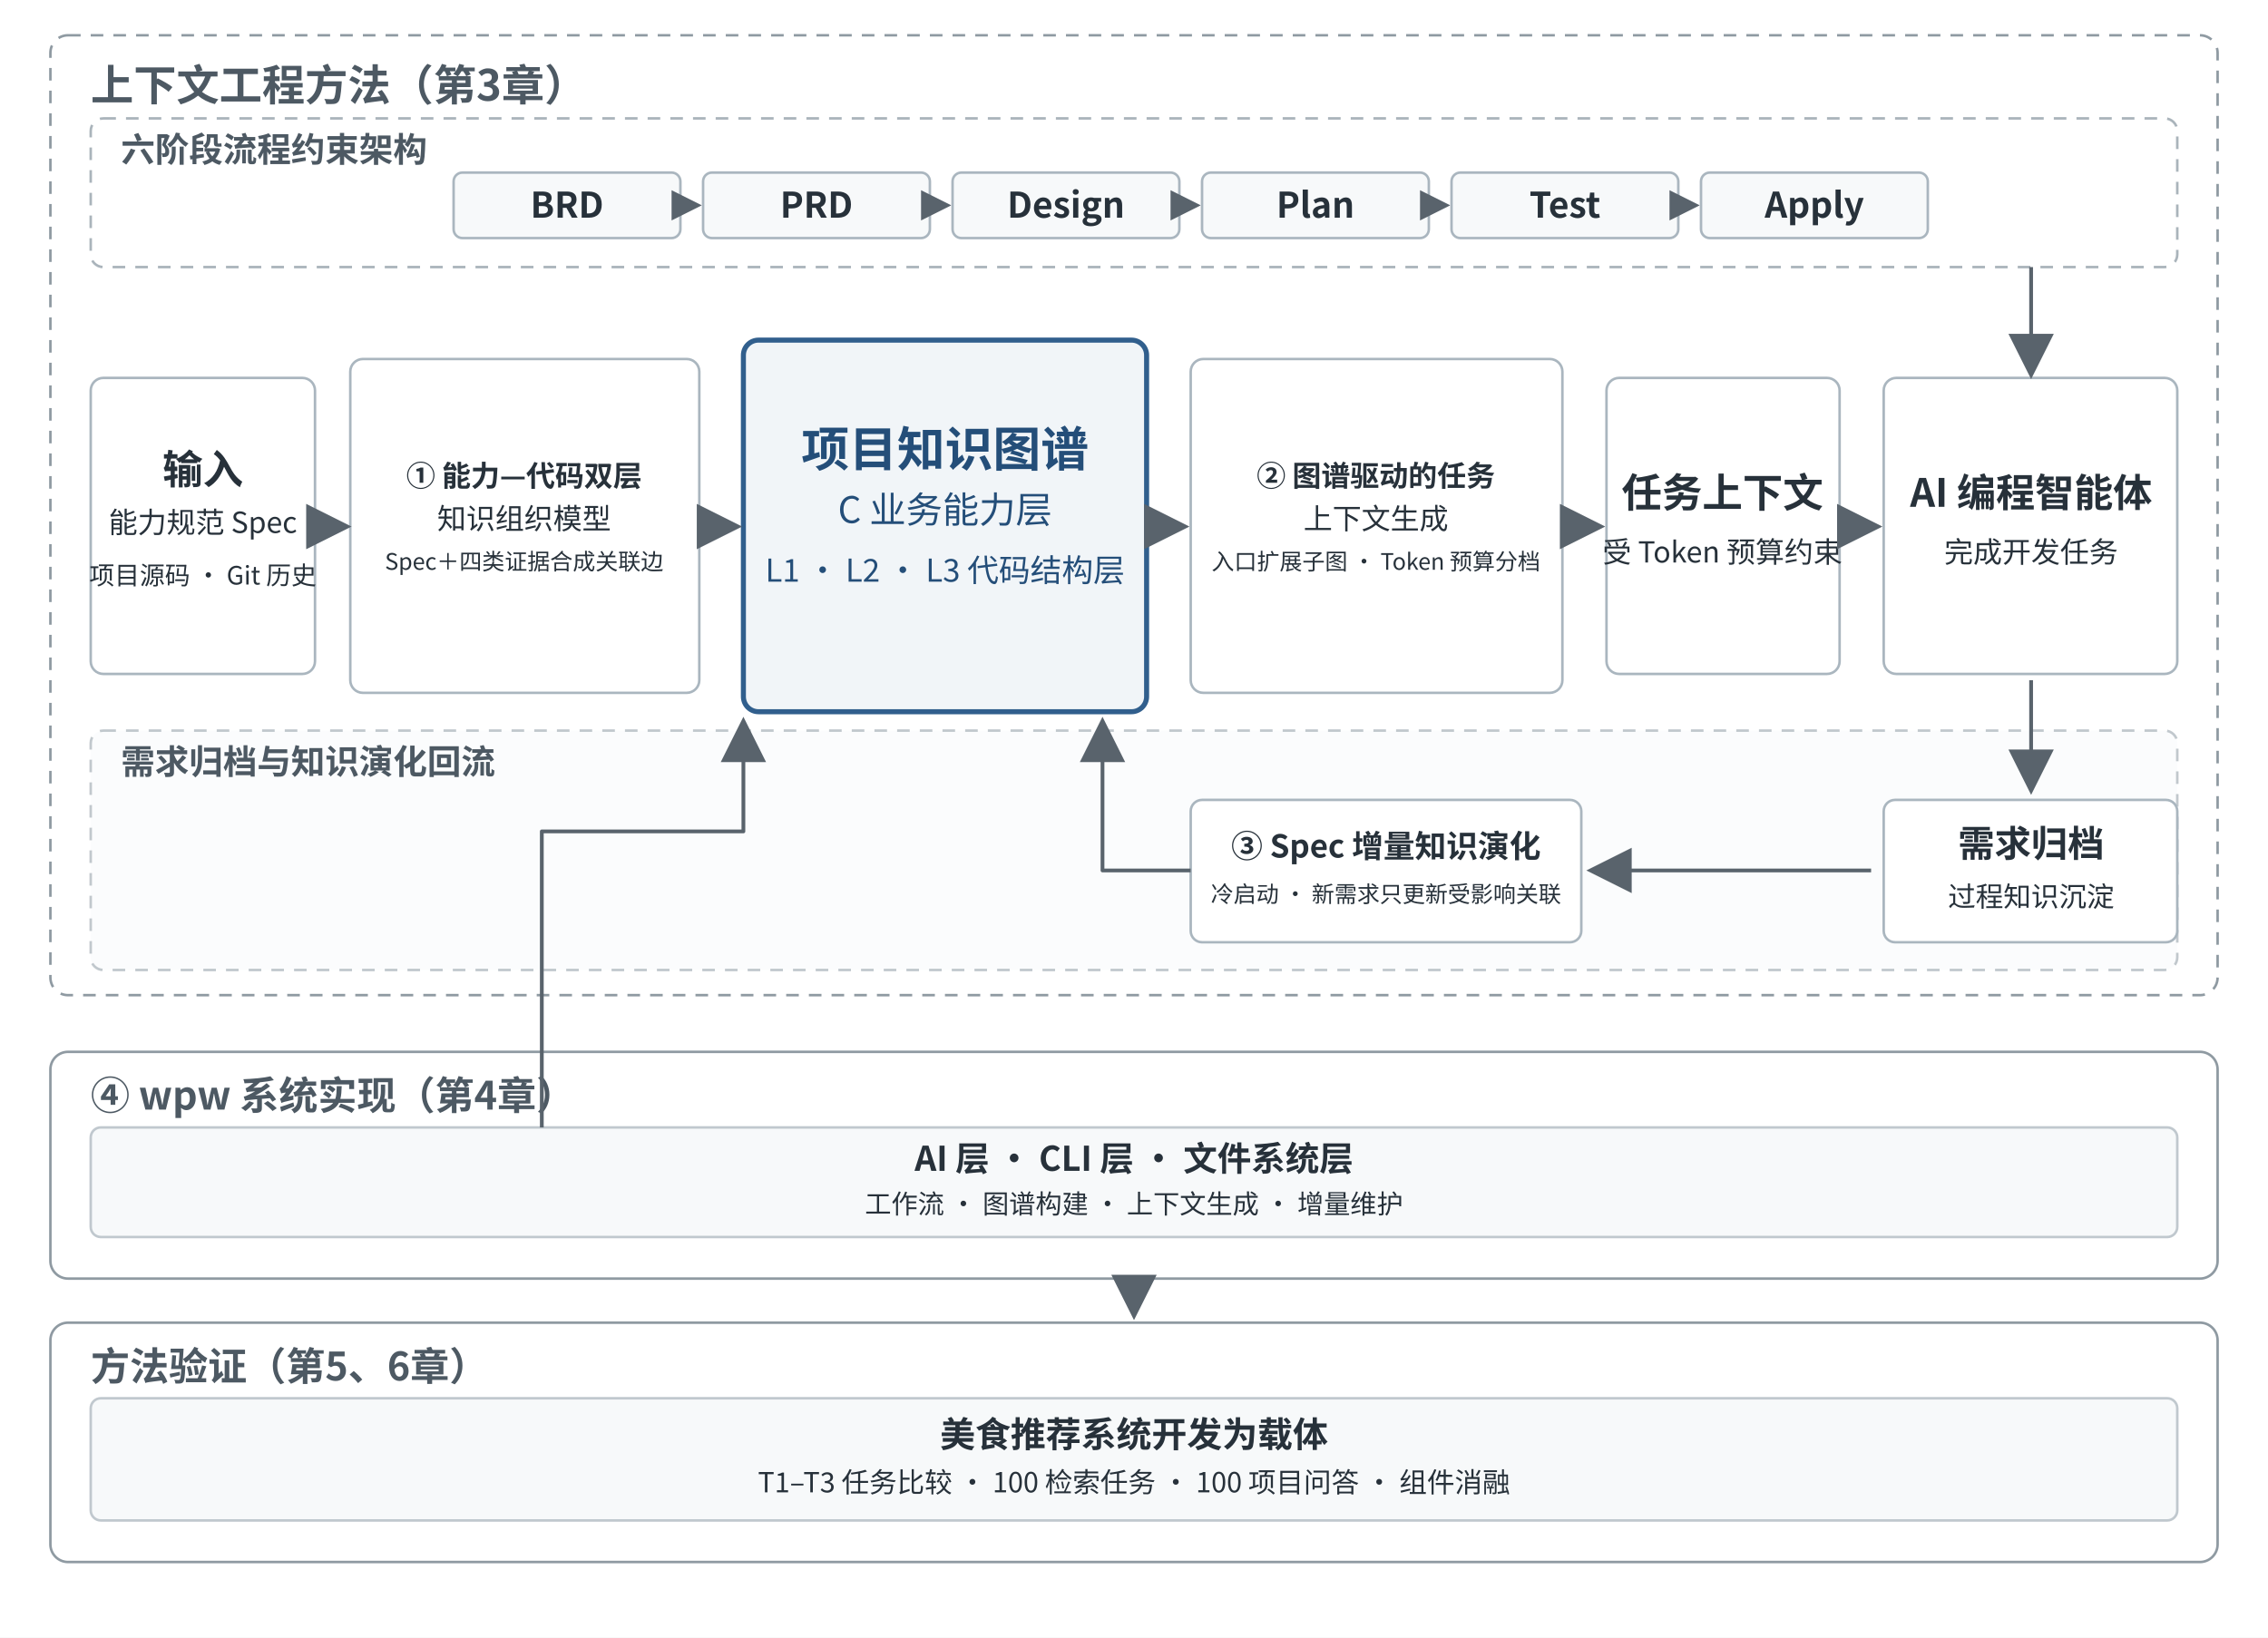
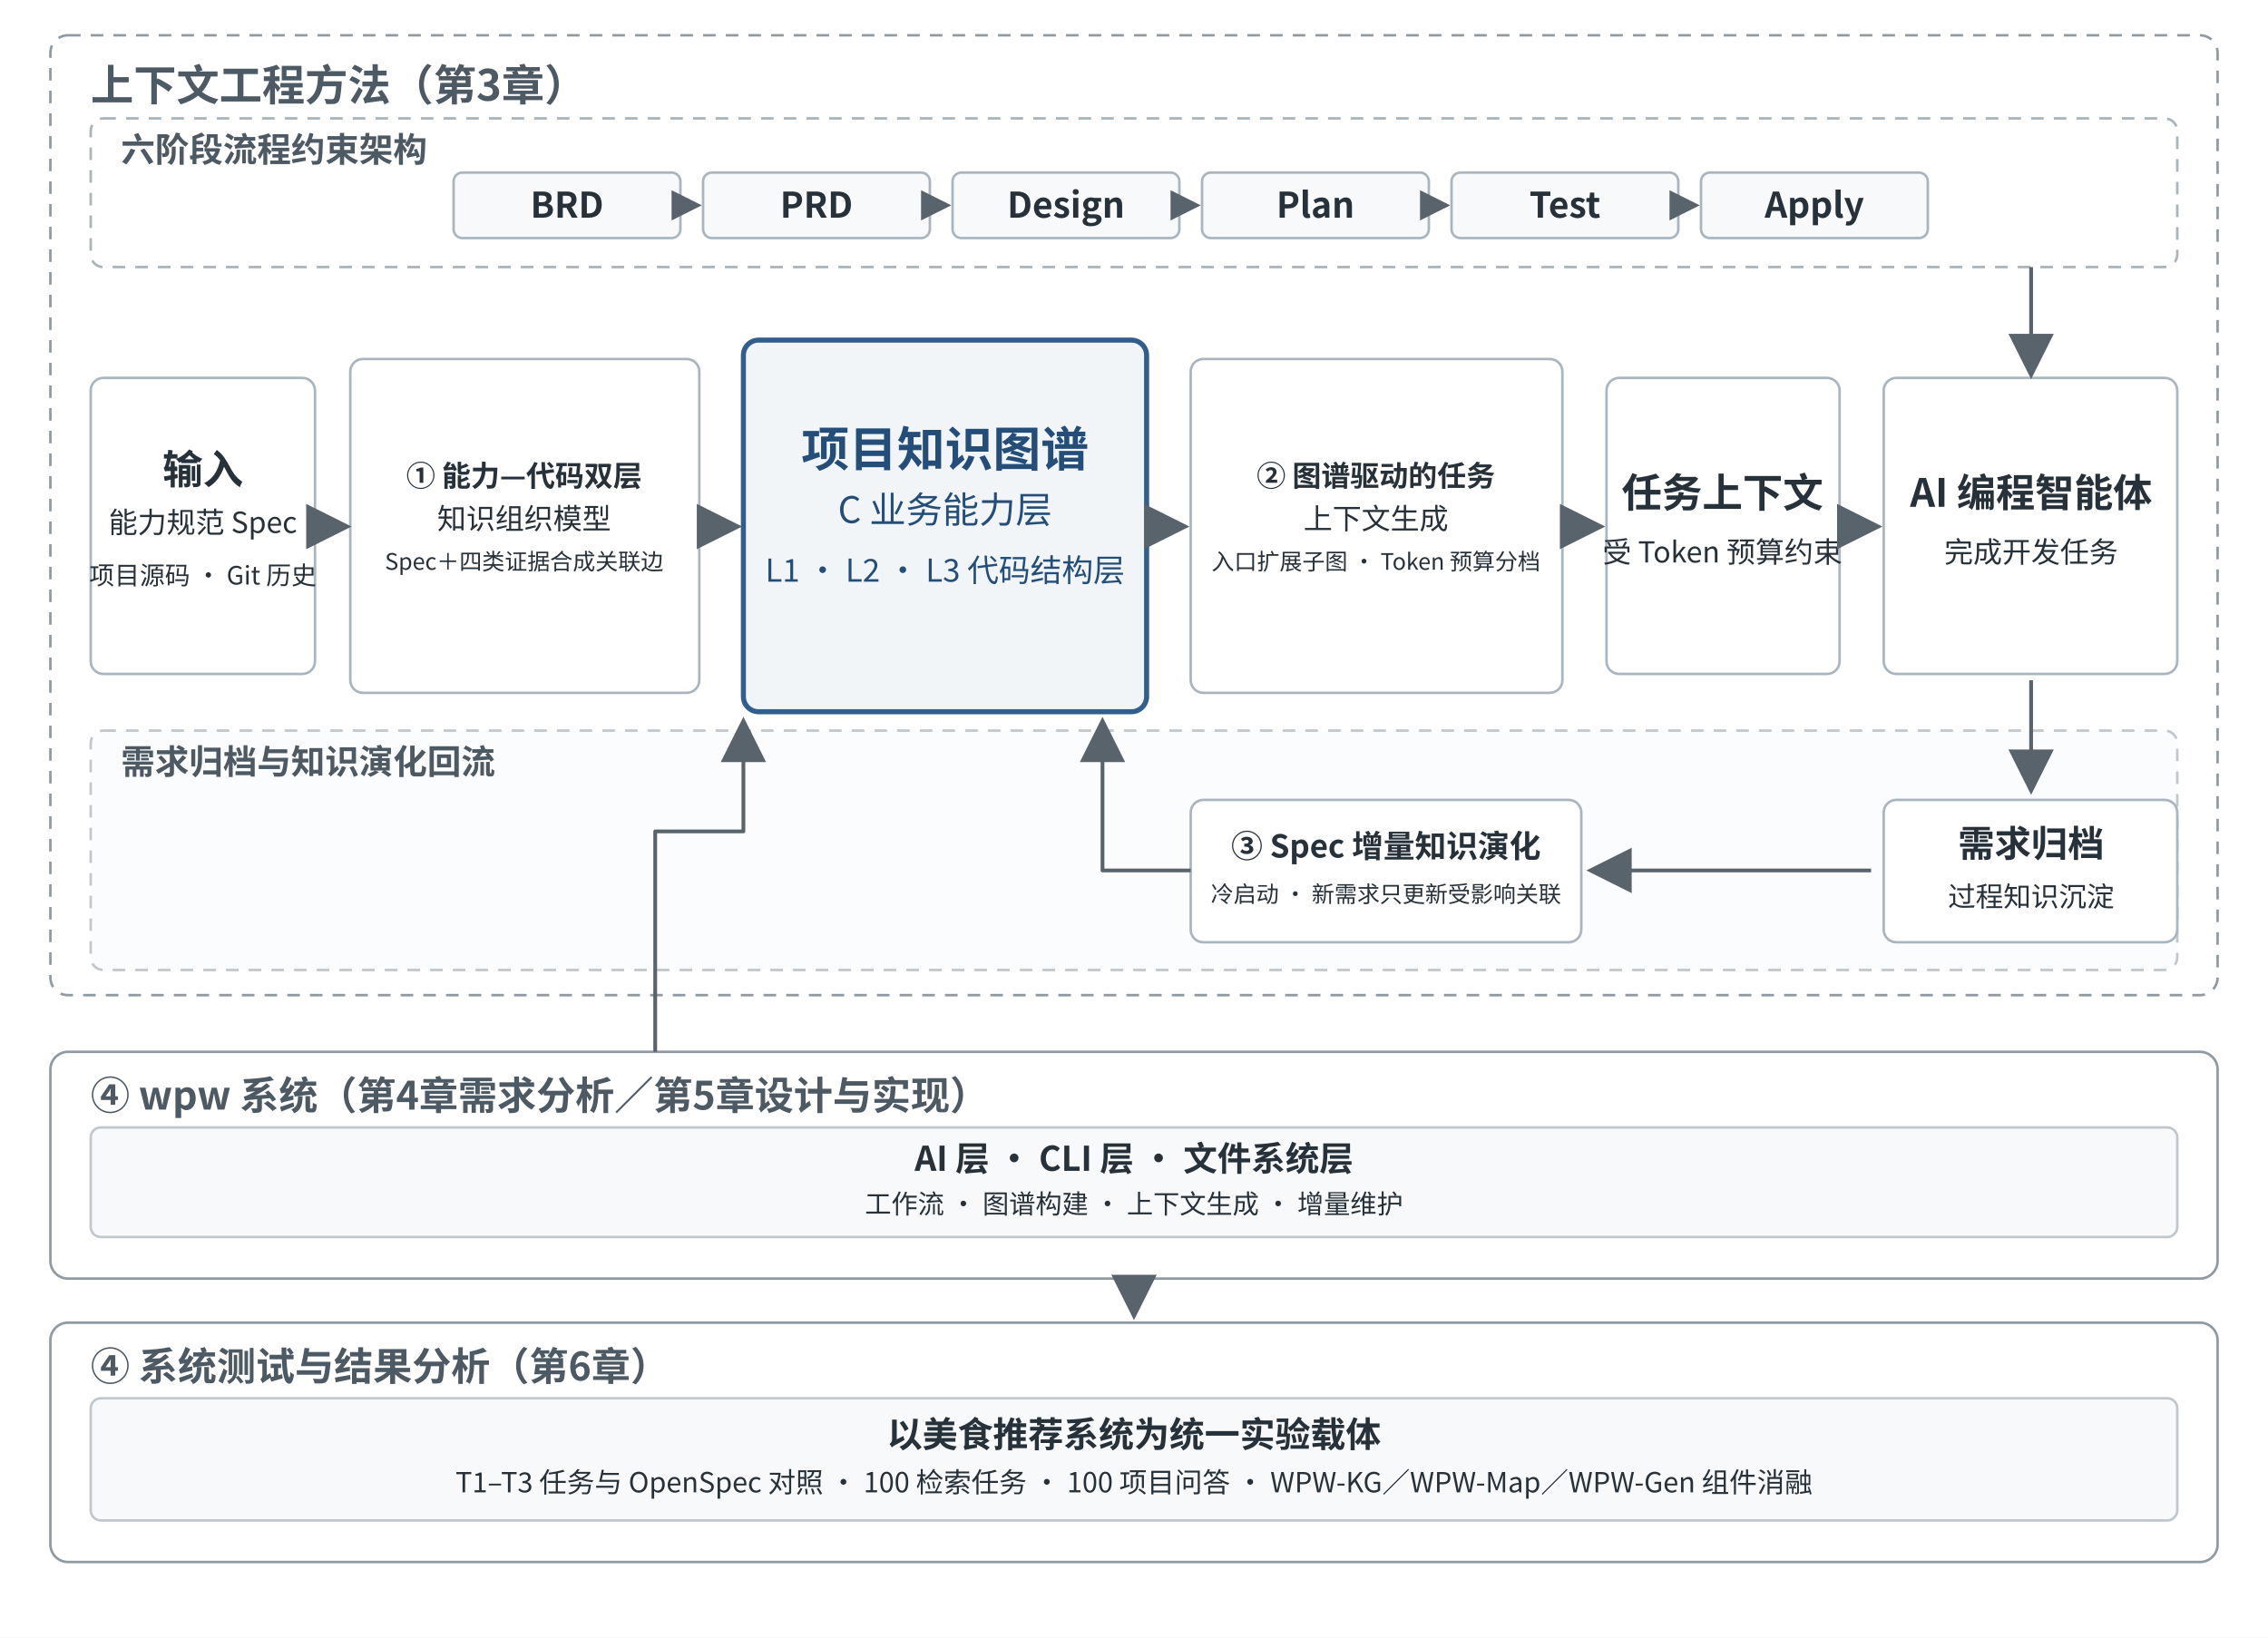
<svg xmlns="http://www.w3.org/2000/svg" width="1800" height="1300" viewBox="0 0 1800 1300">
  <defs>
    <marker id="arrow" markerWidth="12" markerHeight="12" refX="10" refY="6" orient="auto" markerUnits="strokeWidth">
      <path d="M0,0 L12,6 L0,12 Z" fill="#59636c" />
    </marker>
  </defs>
-   <style>.cn{font-family:"Microsoft YaHei","Noto Sans CJK SC","SimSun",sans-serif;fill:#27313a}.stage{font-weight:600}</style>
+   <style>.cn{font-family:"Microsoft YaHei","Noto Sans CJK SC","SimSun",sans-serif;fill:#27313a}</style>
  <rect width="1800" height="1300" fill="#fff" />
  <rect x="40" y="28" width="1720" height="762" rx="14" fill="#fff" stroke="#8f9aa2" stroke-width="2" stroke-dasharray="10 8" />
  <text x="72" y="68" text-anchor="start" dominant-baseline="middle" class="cn" style="font-size:34px;font-weight:600;fill:#4d5963">上下文工程方法（第3章）</text>
  <rect x="72" y="94" width="1656" height="118" rx="10" fill="#fff" stroke="#aab4bb" stroke-width="2" stroke-dasharray="10 8" />
  <text x="96" y="119" text-anchor="start" dominant-baseline="middle" class="cn" style="font-size:27px;font-weight:600;fill:#4d5963">六阶段流程约束架构</text>
  <rect x="360" y="137" width="180" height="52" rx="7" fill="#f7f9fa" stroke="#aab6bf" stroke-width="2" />
  <text x="450.0" y="163.0" text-anchor="middle" dominant-baseline="middle" class="cn" style="font-size:28px;font-weight:600;fill:#27313a">BRD</text>
  <polyline points="545,163.0 553,163.0" fill="none" stroke="#59636c" stroke-width="2" stroke-linejoin="round" marker-end="url(#arrow)" />
  <rect x="558" y="137" width="180" height="52" rx="7" fill="#f7f9fa" stroke="#aab6bf" stroke-width="2" />
  <text x="648.0" y="163.0" text-anchor="middle" dominant-baseline="middle" class="cn" style="font-size:28px;font-weight:600;fill:#27313a">PRD</text>
  <polyline points="743,163.0 751,163.0" fill="none" stroke="#59636c" stroke-width="2" stroke-linejoin="round" marker-end="url(#arrow)" />
  <rect x="756" y="137" width="180" height="52" rx="7" fill="#f7f9fa" stroke="#aab6bf" stroke-width="2" />
  <text x="846.0" y="163.0" text-anchor="middle" dominant-baseline="middle" class="cn" style="font-size:28px;font-weight:600;fill:#27313a">Design</text>
  <polyline points="941,163.0 949,163.0" fill="none" stroke="#59636c" stroke-width="2" stroke-linejoin="round" marker-end="url(#arrow)" />
  <rect x="954" y="137" width="180" height="52" rx="7" fill="#f7f9fa" stroke="#aab6bf" stroke-width="2" />
  <text x="1044.0" y="163.0" text-anchor="middle" dominant-baseline="middle" class="cn" style="font-size:28px;font-weight:600;fill:#27313a">Plan</text>
  <polyline points="1139,163.0 1147,163.0" fill="none" stroke="#59636c" stroke-width="2" stroke-linejoin="round" marker-end="url(#arrow)" />
  <rect x="1152" y="137" width="180" height="52" rx="7" fill="#f7f9fa" stroke="#aab6bf" stroke-width="2" />
  <text x="1242.0" y="163.0" text-anchor="middle" dominant-baseline="middle" class="cn" style="font-size:28px;font-weight:600;fill:#27313a">Test</text>
  <polyline points="1337,163.0 1345,163.0" fill="none" stroke="#59636c" stroke-width="2" stroke-linejoin="round" marker-end="url(#arrow)" />
  <rect x="1350" y="137" width="180" height="52" rx="7" fill="#f7f9fa" stroke="#aab6bf" stroke-width="2" />
  <text x="1440.0" y="163.0" text-anchor="middle" dominant-baseline="middle" class="cn" style="font-size:28px;font-weight:600;fill:#27313a">Apply</text>
  <rect x="72" y="300" width="178" height="235" rx="10" fill="#fff" stroke="#aab6bf" stroke-width="2" />
  <rect x="278" y="285" width="277" height="265" rx="10" fill="#fff" stroke="#aab6bf" stroke-width="2" />
  <rect x="590" y="270" width="320" height="295" rx="12" fill="#f1f5f8" stroke="#315f8d" stroke-width="4" />
  <rect x="945" y="285" width="295" height="265" rx="10" fill="#fff" stroke="#aab6bf" stroke-width="2" />
  <rect x="1275" y="300" width="185" height="235" rx="10" fill="#fff" stroke="#aab6bf" stroke-width="2" />
  <rect x="1495" y="300" width="233" height="235" rx="10" fill="#fff" stroke="#aab6bf" stroke-width="2" />
  <text x="161" y="373.0" text-anchor="middle" dominant-baseline="middle" class="cn" style="font-size:32px;font-weight:600;fill:#27313a">输入</text>
  <text x="161" y="415.0" text-anchor="middle" dominant-baseline="middle" class="cn" style="font-size:23px;fill:#27313a">能力规范 Spec</text>
  <text x="161" y="457.0" text-anchor="middle" dominant-baseline="middle" class="cn" style="font-size:20px;fill:#27313a">项目源码 · Git 历史</text>
  <text x="416" y="378.0" text-anchor="middle" dominant-baseline="middle" class="cn" style="font-size:23px;font-weight:600;fill:#27313a">① 能力—代码双层</text>
  <text x="416" y="412.0" text-anchor="middle" dominant-baseline="middle" class="cn" style="font-size:23px;fill:#27313a">知识组织模型</text>
  <text x="416" y="446.0" text-anchor="middle" dominant-baseline="middle" class="cn" style="font-size:18px;fill:#27313a">Spec＋四类证据合成关联边</text>
  <text x="750" y="357.0" text-anchor="middle" dominant-baseline="middle" class="cn" style="font-size:38px;font-weight:600;fill:#244e79">项目知识图谱</text>
  <text x="750" y="405.0" text-anchor="middle" dominant-baseline="middle" class="cn" style="font-size:29px;fill:#244e79">C 业务能力层</text>
  <text x="750" y="453.0" text-anchor="middle" dominant-baseline="middle" class="cn" style="font-size:25px;fill:#244e79">L1 · L2 · L3 代码结构层</text>
  <text x="1092" y="378.0" text-anchor="middle" dominant-baseline="middle" class="cn" style="font-size:23px;font-weight:600;fill:#27313a">② 图谱驱动的任务</text>
  <text x="1092" y="412.0" text-anchor="middle" dominant-baseline="middle" class="cn" style="font-size:23px;fill:#27313a">上下文生成</text>
  <text x="1092" y="446.0" text-anchor="middle" dominant-baseline="middle" class="cn" style="font-size:18px;fill:#27313a">入口扩展子图 · Token 预算分档</text>
  <text x="1367" y="391.5" text-anchor="middle" dominant-baseline="middle" class="cn" style="font-size:32px;font-weight:600;fill:#27313a">任务上下文</text>
  <text x="1367" y="438.5" text-anchor="middle" dominant-baseline="middle" class="cn" style="font-size:23px;fill:#27313a">受 Token 预算约束</text>
  <text x="1612" y="391.5" text-anchor="middle" dominant-baseline="middle" class="cn" style="font-size:31px;font-weight:600;fill:#27313a">AI 编程智能体</text>
  <text x="1612" y="438.5" text-anchor="middle" dominant-baseline="middle" class="cn" style="font-size:23px;fill:#27313a">完成开发任务</text>
  <polyline points="255,418 273,418" fill="none" stroke="#59636c" stroke-width="3" stroke-linejoin="round" marker-end="url(#arrow)" />
  <polyline points="560,418 583,418" fill="none" stroke="#59636c" stroke-width="3" stroke-linejoin="round" marker-end="url(#arrow)" />
  <polyline points="915,418 938,418" fill="none" stroke="#59636c" stroke-width="3" stroke-linejoin="round" marker-end="url(#arrow)" />
  <polyline points="1245,418 1268,418" fill="none" stroke="#59636c" stroke-width="3" stroke-linejoin="round" marker-end="url(#arrow)" />
  <polyline points="1465,418 1488,418" fill="none" stroke="#59636c" stroke-width="3" stroke-linejoin="round" marker-end="url(#arrow)" />
  <polyline points="1612,212 1612,287 1612,295" fill="none" stroke="#59636c" stroke-width="3" stroke-linejoin="round" marker-end="url(#arrow)" />
  <rect x="72" y="580" width="1656" height="190" rx="10" fill="#fbfcfd" stroke="#c1c8cd" stroke-width="2" stroke-dasharray="10 8" />
  <text x="96" y="605" text-anchor="start" dominant-baseline="middle" class="cn" style="font-size:27px;font-weight:600;fill:#4d5963">需求归档与知识演化回流</text>
-   <rect x="945" y="635" width="310" height="113" rx="9" fill="#fff" stroke="#aab6bf" stroke-width="2" />
-   <rect x="1495" y="635" width="233" height="113" rx="9" fill="#fff" stroke="#aab6bf" stroke-width="2" />
+   <rect x="945" y="635" width="310" height="113" rx="10" fill="#fff" stroke="#aab6bf" stroke-width="2" />
+   <rect x="1495" y="635" width="233" height="113" rx="10" fill="#fff" stroke="#aab6bf" stroke-width="2" />
  <text x="1100" y="672.0" text-anchor="middle" dominant-baseline="middle" class="cn" style="font-size:25px;font-weight:600;fill:#27313a">③ Spec 增量知识演化</text>
  <text x="1100" y="710.0" text-anchor="middle" dominant-baseline="middle" class="cn" style="font-size:18px;fill:#27313a">冷启动 · 新需求只更新受影响关联</text>
  <text x="1612" y="670.0" text-anchor="middle" dominant-baseline="middle" class="cn" style="font-size:29px;font-weight:600;fill:#27313a">需求归档</text>
  <text x="1612" y="712.0" text-anchor="middle" dominant-baseline="middle" class="cn" style="font-size:22px;fill:#27313a">过程知识沉淀</text>
  <polyline points="1612,540 1612,625" fill="none" stroke="#59636c" stroke-width="3" stroke-linejoin="round" marker-end="url(#arrow)" />
  <polyline points="1485,691 1265,691" fill="none" stroke="#59636c" stroke-width="3" stroke-linejoin="round" marker-end="url(#arrow)" />
  <polyline points="945,691 875,691 875,575" fill="none" stroke="#59636c" stroke-width="3" stroke-linejoin="round" marker-end="url(#arrow)" />
  <rect x="40" y="835" width="1720" height="180" rx="14" fill="#fff" stroke="#8f9aa2" stroke-width="2" />
-   <text x="72" y="870" text-anchor="start" dominant-baseline="middle" class="cn" style="font-size:31px;font-weight:600;fill:#4d5963">④ wpw 系统实现（第4章）</text>
+   <text x="72" y="870" text-anchor="start" dominant-baseline="middle" class="cn" style="font-size:31px;font-weight:600;fill:#4d5963">④ wpw 系统（第4章需求分析／第5章设计与实现）</text>
  <rect x="72" y="895" width="1656" height="87" rx="8" fill="#f7f9fa" stroke="#c0c8ce" stroke-width="2" />
  <text x="900" y="920.0" text-anchor="middle" dominant-baseline="middle" class="cn" style="font-size:27px;font-weight:600;fill:#27313a">AI 层 · CLI 层 · 文件系统层</text>
  <text x="900" y="956.0" text-anchor="middle" dominant-baseline="middle" class="cn" style="font-size:21px;fill:#27313a">工作流 · 图谱构建 · 上下文生成 · 增量维护</text>
  <rect x="40" y="1050" width="1720" height="190" rx="14" fill="#fff" stroke="#8f9aa2" stroke-width="2" />
-   <text x="72" y="1085" text-anchor="start" dominant-baseline="middle" class="cn" style="font-size:31px;font-weight:600;fill:#4d5963">方法验证（第5、6章）</text>
+   <text x="72" y="1085" text-anchor="start" dominant-baseline="middle" class="cn" style="font-size:31px;font-weight:600;fill:#4d5963">④ 系统测试与结果分析（第6章）</text>
  <rect x="72" y="1110" width="1656" height="97" rx="8" fill="#f7f9fa" stroke="#c0c8ce" stroke-width="2" />
-   <text x="900" y="1139.0" text-anchor="middle" dominant-baseline="middle" class="cn" style="font-size:28px;font-weight:600;fill:#27313a">美食推荐系统开发为载体</text>
-   <text x="900" y="1177.0" text-anchor="middle" dominant-baseline="middle" class="cn" style="font-size:22px;fill:#27313a">T1–T3 任务比较 · 100 检索任务 · 100 项目问答 · 组件消融</text>
-   <polyline points="430,895 430,805 430,660 590,660 590,575" fill="none" stroke="#59636c" stroke-width="3" stroke-linejoin="round" marker-end="url(#arrow)" />
-   <polyline points="900,1018 900,1042" fill="none" stroke="#59636c" stroke-width="3" stroke-linejoin="round" marker-end="url(#arrow)" />
+   <text x="900" y="1139.0" text-anchor="middle" dominant-baseline="middle" class="cn" style="font-size:28px;font-weight:600;fill:#27313a">以美食推荐系统为统一实验载体</text>
+   <text x="900" y="1177.0" text-anchor="middle" dominant-baseline="middle" class="cn" style="font-size:22px;fill:#27313a">T1–T3 任务与 OpenSpec 对照 · 100 检索任务 · 100 项目问答 · WPW-KG／WPW-Map／WPW-Gen 组件消融</text>
+   <polyline points="520,835 520,805 520,660 590,660 590,575" fill="none" stroke="#59636c" stroke-width="3" stroke-linejoin="round" marker-end="url(#arrow)" />
+   <polyline points="900,1015 900,1042" fill="none" stroke="#59636c" stroke-width="3" stroke-linejoin="round" marker-end="url(#arrow)" />
</svg>
